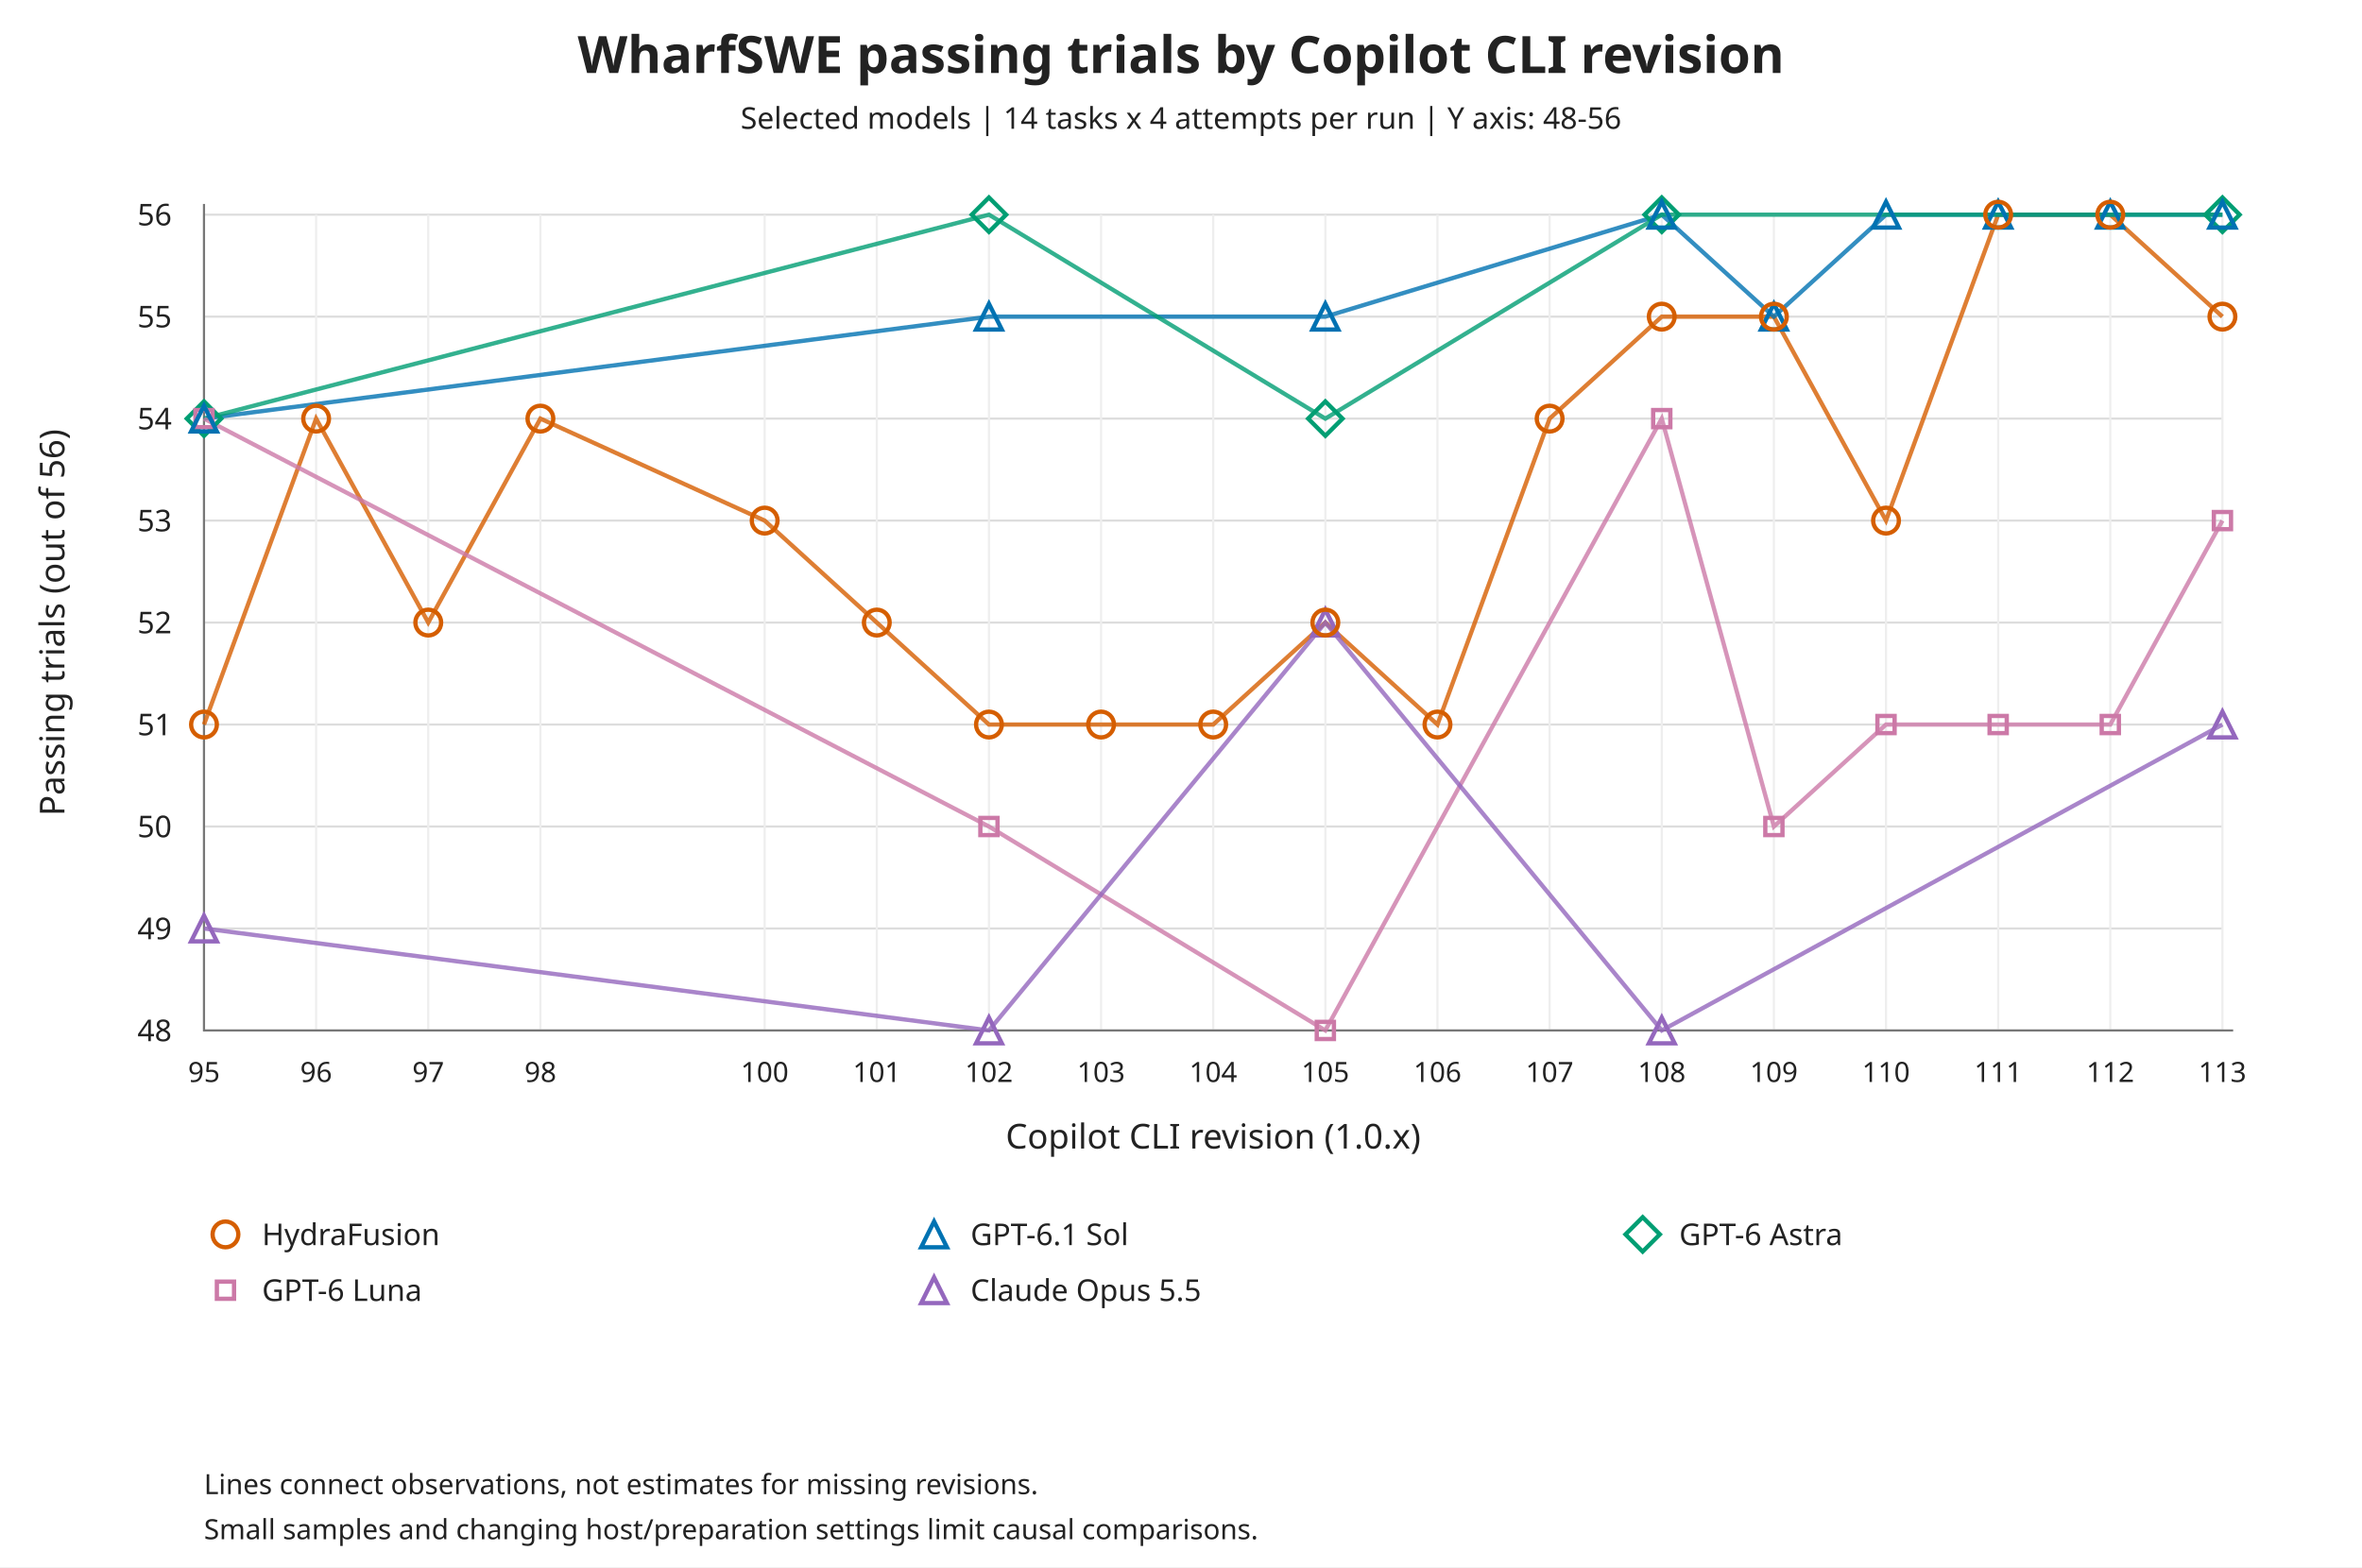
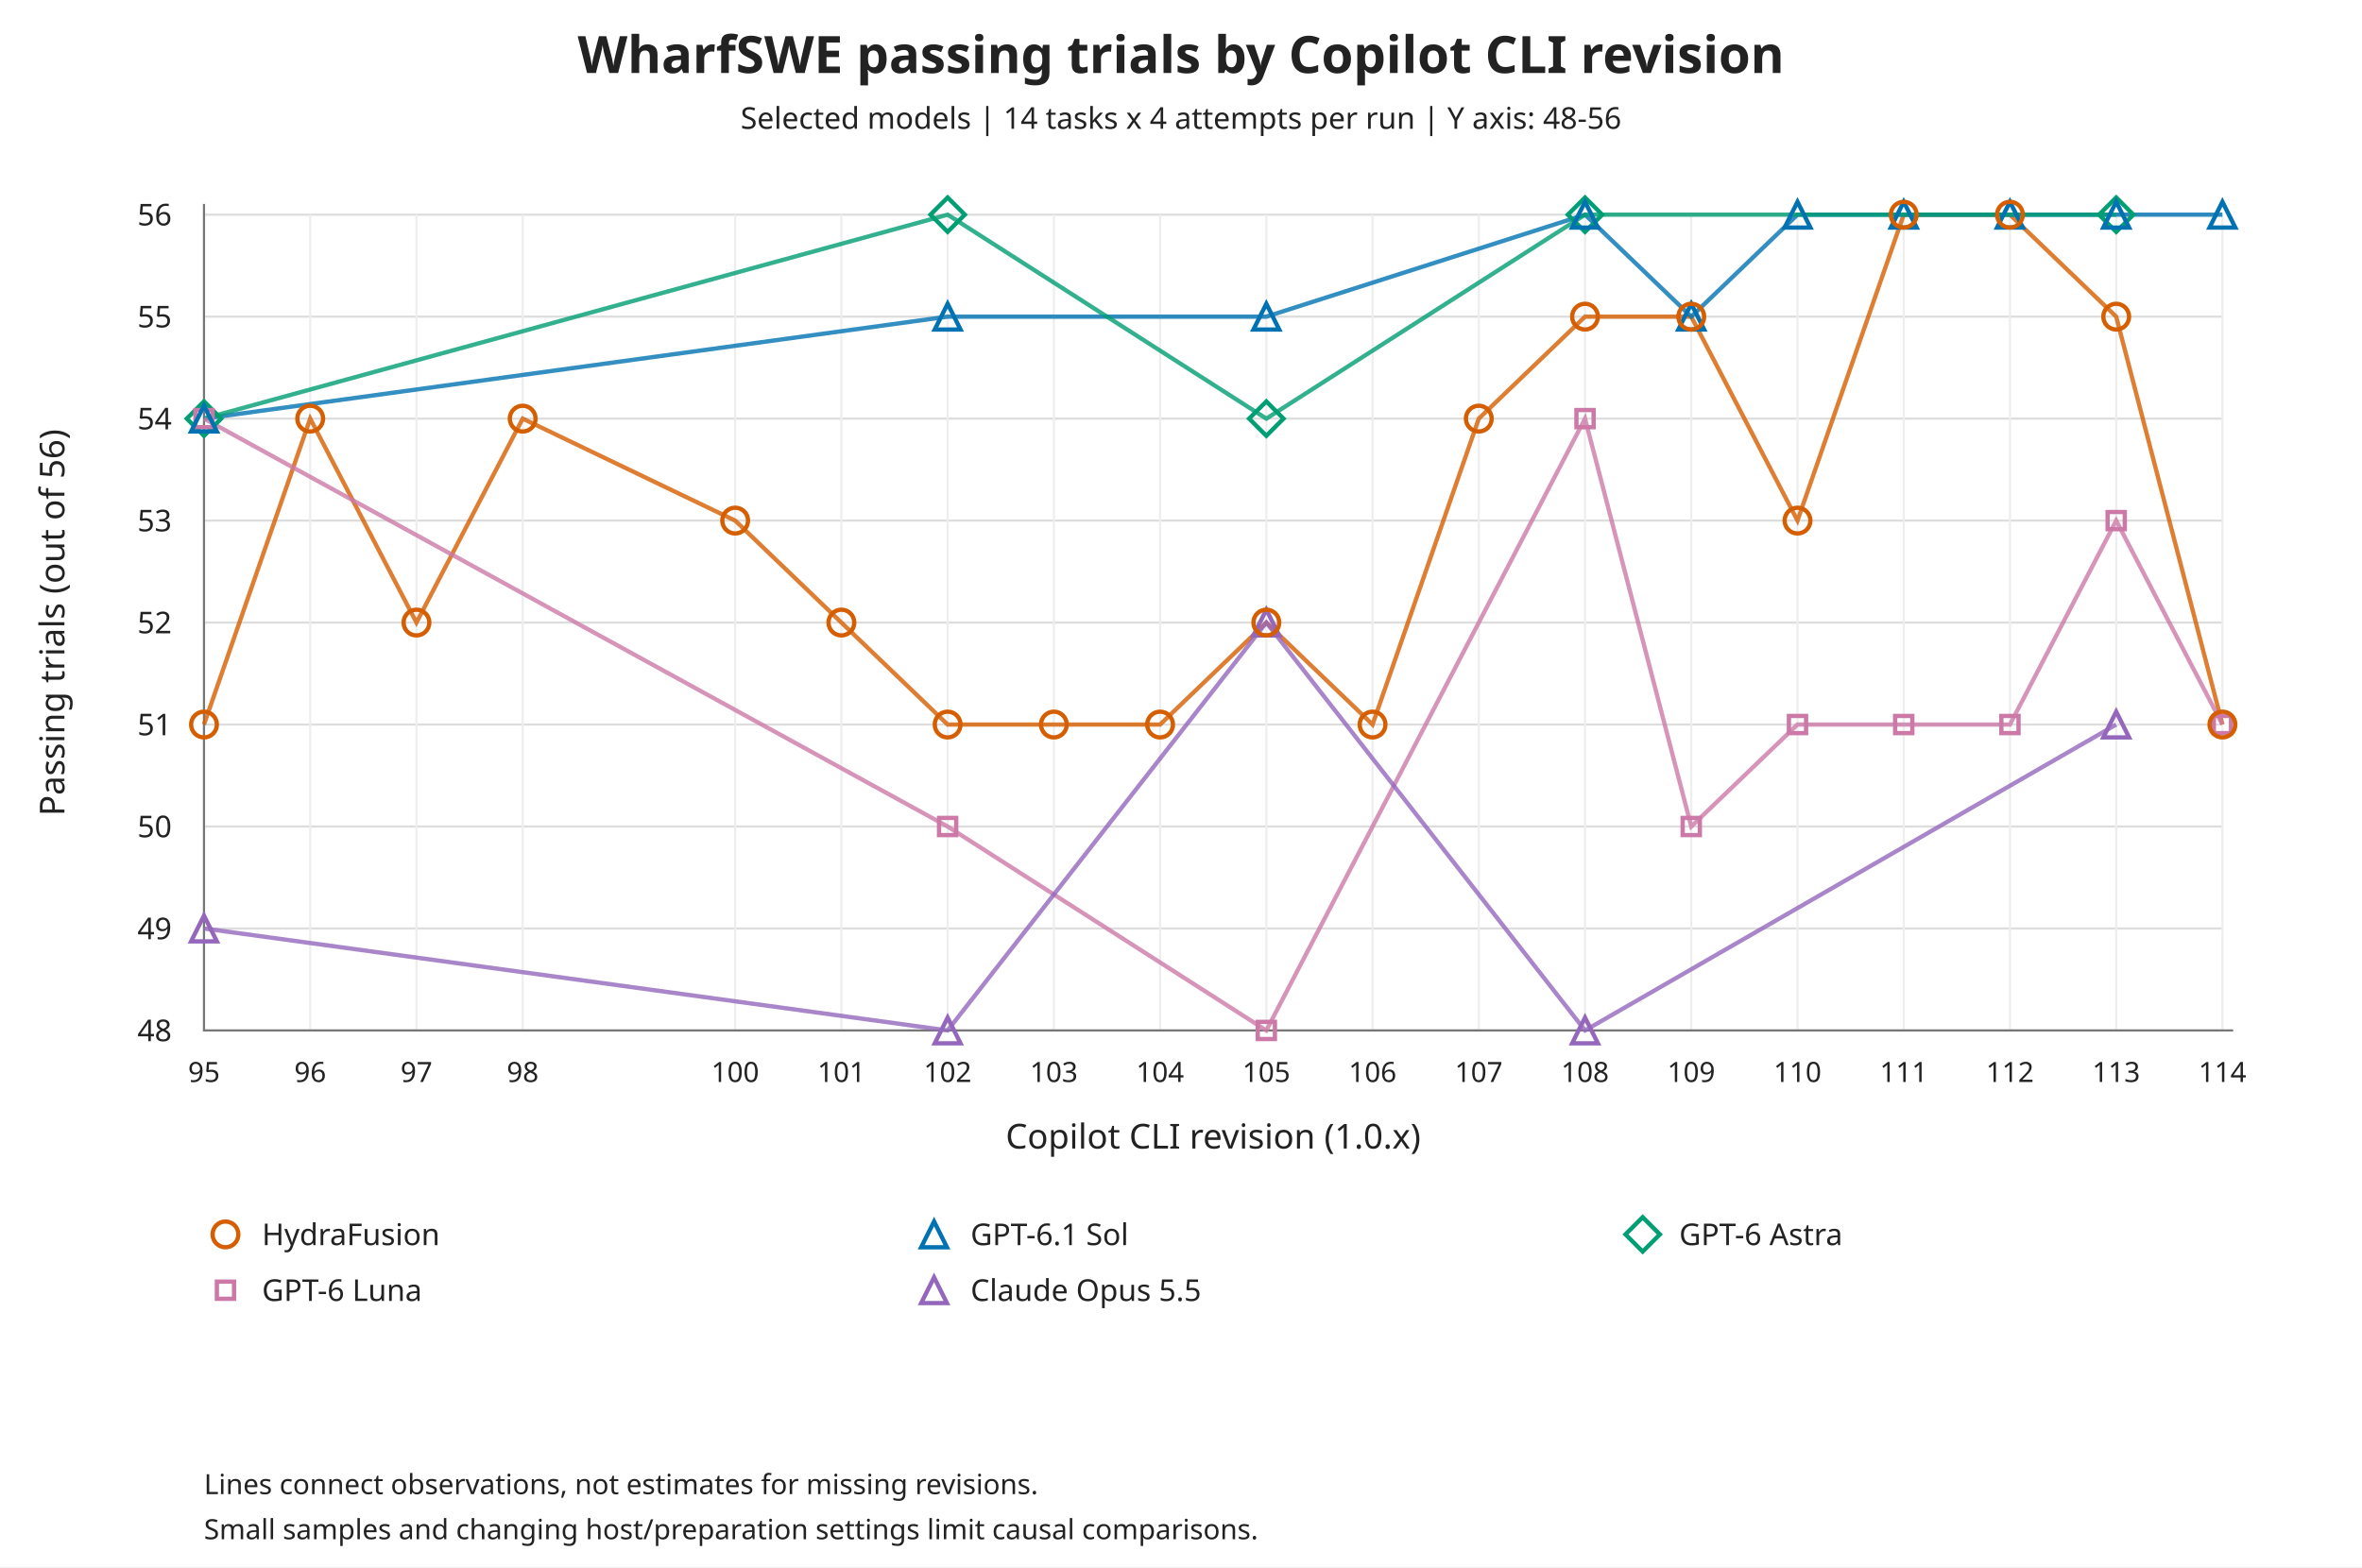
<svg xmlns="http://www.w3.org/2000/svg" width="1100" height="730" viewBox="0 0 1100 730" role="img" aria-labelledby="title description">
  <rect width="1100" height="730" fill="white" />
  <g font-family="sans-serif" fill="#222222">
    <text x="550" y="34" text-anchor="middle" font-size="24" font-weight="bold">WharfSWE passing trials by Copilot CLI revision</text>
    <text x="550" y="60" text-anchor="middle" font-size="14">Selected models | 14 tasks x 4 attempts per run | Y axis: 48-56</text>
    <path d="M95 480.00H1035" stroke="#dddddd" />
    <text x="80" y="485.00" text-anchor="end" font-size="14">48</text>
    <path d="M95 432.50H1035" stroke="#dddddd" />
    <text x="80" y="437.50" text-anchor="end" font-size="14">49</text>
    <path d="M95 385.00H1035" stroke="#dddddd" />
    <text x="80" y="390.00" text-anchor="end" font-size="14">50</text>
    <path d="M95 337.50H1035" stroke="#dddddd" />
    <text x="80" y="342.50" text-anchor="end" font-size="14">51</text>
    <path d="M95 290.00H1035" stroke="#dddddd" />
    <text x="80" y="295.00" text-anchor="end" font-size="14">52</text>
    <path d="M95 242.50H1035" stroke="#dddddd" />
    <text x="80" y="247.50" text-anchor="end" font-size="14">53</text>
    <path d="M95 195.00H1035" stroke="#dddddd" />
    <text x="80" y="200.00" text-anchor="end" font-size="14">54</text>
    <path d="M95 147.50H1035" stroke="#dddddd" />
    <text x="80" y="152.50" text-anchor="end" font-size="14">55</text>
    <path d="M95 100.00H1035" stroke="#dddddd" />
    <text x="80" y="105.00" text-anchor="end" font-size="14">56</text>
    <path d="M95.00 100V480" stroke="#eeeeee" />
    <text x="95.00" y="504" text-anchor="middle" font-size="13">95</text>
-     <path d="M147.22 100V480" stroke="#eeeeee" />
-     <text x="147.22" y="504" text-anchor="middle" font-size="13">96</text>
-     <path d="M199.44 100V480" stroke="#eeeeee" />
-     <text x="199.44" y="504" text-anchor="middle" font-size="13">97</text>
-     <path d="M251.67 100V480" stroke="#eeeeee" />
-     <text x="251.67" y="504" text-anchor="middle" font-size="13">98</text>
-     <path d="M356.11 100V480" stroke="#eeeeee" />
-     <text x="356.11" y="504" text-anchor="middle" font-size="13">100</text>
-     <path d="M408.33 100V480" stroke="#eeeeee" />
-     <text x="408.33" y="504" text-anchor="middle" font-size="13">101</text>
-     <path d="M460.56 100V480" stroke="#eeeeee" />
-     <text x="460.56" y="504" text-anchor="middle" font-size="13">102</text>
-     <path d="M512.78 100V480" stroke="#eeeeee" />
-     <text x="512.78" y="504" text-anchor="middle" font-size="13">103</text>
-     <path d="M565.00 100V480" stroke="#eeeeee" />
-     <text x="565.00" y="504" text-anchor="middle" font-size="13">104</text>
-     <path d="M617.22 100V480" stroke="#eeeeee" />
-     <text x="617.22" y="504" text-anchor="middle" font-size="13">105</text>
-     <path d="M669.44 100V480" stroke="#eeeeee" />
-     <text x="669.44" y="504" text-anchor="middle" font-size="13">106</text>
-     <path d="M721.67 100V480" stroke="#eeeeee" />
-     <text x="721.67" y="504" text-anchor="middle" font-size="13">107</text>
-     <path d="M773.89 100V480" stroke="#eeeeee" />
-     <text x="773.89" y="504" text-anchor="middle" font-size="13">108</text>
-     <path d="M826.11 100V480" stroke="#eeeeee" />
-     <text x="826.11" y="504" text-anchor="middle" font-size="13">109</text>
-     <path d="M878.33 100V480" stroke="#eeeeee" />
-     <text x="878.33" y="504" text-anchor="middle" font-size="13">110</text>
-     <path d="M930.56 100V480" stroke="#eeeeee" />
-     <text x="930.56" y="504" text-anchor="middle" font-size="13">111</text>
-     <path d="M982.78 100V480" stroke="#eeeeee" />
-     <text x="982.78" y="504" text-anchor="middle" font-size="13">112</text>
+     <path d="M144.47 100V480" stroke="#eeeeee" />
+     <text x="144.47" y="504" text-anchor="middle" font-size="13">96</text>
+     <path d="M193.95 100V480" stroke="#eeeeee" />
+     <text x="193.95" y="504" text-anchor="middle" font-size="13">97</text>
+     <path d="M243.42 100V480" stroke="#eeeeee" />
+     <text x="243.42" y="504" text-anchor="middle" font-size="13">98</text>
+     <path d="M342.37 100V480" stroke="#eeeeee" />
+     <text x="342.37" y="504" text-anchor="middle" font-size="13">100</text>
+     <path d="M391.84 100V480" stroke="#eeeeee" />
+     <text x="391.84" y="504" text-anchor="middle" font-size="13">101</text>
+     <path d="M441.32 100V480" stroke="#eeeeee" />
+     <text x="441.32" y="504" text-anchor="middle" font-size="13">102</text>
+     <path d="M490.79 100V480" stroke="#eeeeee" />
+     <text x="490.79" y="504" text-anchor="middle" font-size="13">103</text>
+     <path d="M540.26 100V480" stroke="#eeeeee" />
+     <text x="540.26" y="504" text-anchor="middle" font-size="13">104</text>
+     <path d="M589.74 100V480" stroke="#eeeeee" />
+     <text x="589.74" y="504" text-anchor="middle" font-size="13">105</text>
+     <path d="M639.21 100V480" stroke="#eeeeee" />
+     <text x="639.21" y="504" text-anchor="middle" font-size="13">106</text>
+     <path d="M688.68 100V480" stroke="#eeeeee" />
+     <text x="688.68" y="504" text-anchor="middle" font-size="13">107</text>
+     <path d="M738.16 100V480" stroke="#eeeeee" />
+     <text x="738.16" y="504" text-anchor="middle" font-size="13">108</text>
+     <path d="M787.63 100V480" stroke="#eeeeee" />
+     <text x="787.63" y="504" text-anchor="middle" font-size="13">109</text>
+     <path d="M837.11 100V480" stroke="#eeeeee" />
+     <text x="837.11" y="504" text-anchor="middle" font-size="13">110</text>
+     <path d="M886.58 100V480" stroke="#eeeeee" />
+     <text x="886.58" y="504" text-anchor="middle" font-size="13">111</text>
+     <path d="M936.05 100V480" stroke="#eeeeee" />
+     <text x="936.05" y="504" text-anchor="middle" font-size="13">112</text>
+     <path d="M985.53 100V480" stroke="#eeeeee" />
+     <text x="985.53" y="504" text-anchor="middle" font-size="13">113</text>
    <path d="M1035.00 100V480" stroke="#eeeeee" />
-     <text x="1035.00" y="504" text-anchor="middle" font-size="13">113</text>
+     <text x="1035.00" y="504" text-anchor="middle" font-size="13">114</text>
    <path d="M95 95V480H1040" fill="none" stroke="#777777" />
    <text x="565" y="535" text-anchor="middle" font-size="16">Copilot CLI revision (1.0.x)</text>
    <text transform="translate(30 290) rotate(-90)" text-anchor="middle" font-size="16">Passing trials (out of 56)</text>
-     <polyline data-model="hydrafusion" points="95.00,337.50 147.22,195.00 199.44,290.00 251.67,195.00 356.11,242.50 408.33,290.00 460.56,337.50 512.78,337.50 565.00,337.50 617.22,290.00 669.44,337.50 721.67,195.00 773.89,147.50 826.11,147.50 878.33,242.50 930.56,100.00 982.78,100.00 1035.00,147.50" fill="none" stroke="#d55e00" stroke-width="2" stroke-opacity="0.8" />
-     <polyline data-model="gpt-6.1-sol" points="95.00,195.00 460.56,147.50 617.22,147.50 773.89,100.00 826.11,147.50 878.33,100.00 930.56,100.00 982.78,100.00 1035.00,100.00" fill="none" stroke="#0072b2" stroke-width="2" stroke-opacity="0.8" />
-     <polyline data-model="gpt-6-astra" points="95.00,195.00 460.56,100.00 617.22,195.00 773.89,100.00 1035.00,100.00" fill="none" stroke="#009e73" stroke-width="2" stroke-opacity="0.8" />
-     <polyline data-model="gpt-6-luna" points="95.00,195.00 460.56,385.00 617.22,480.00 773.89,195.00 826.11,385.00 878.33,337.50 930.56,337.50 982.78,337.50 1035.00,242.50" fill="none" stroke="#cc79a7" stroke-width="2" stroke-opacity="0.8" />
-     <polyline data-model="claude-opus-5.5" points="95.00,432.50 460.56,480.00 617.22,290.00 773.89,480.00 1035.00,337.50" fill="none" stroke="#9467bd" stroke-width="2" stroke-opacity="0.8" />
-     <g data-arm="copilot-claude-opus-5.5-default-1.0.102" data-revision="102" data-passes="48" data-trials="56" data-metric="passes" data-value="48" data-costed-trials="56" transform="translate(460.56 480.00)">
-       <polygon points="0,-6 6,6 -6,6" fill="none" stroke="#9467bd" stroke-width="2" />
-     </g>
-     <g data-arm="copilot-claude-opus-5.5-default-1.0.105" data-revision="105" data-passes="52" data-trials="56" data-metric="passes" data-value="52" data-costed-trials="56" transform="translate(617.22 290.00)">
-       <polygon points="0,-6 6,6 -6,6" fill="none" stroke="#9467bd" stroke-width="2" />
-     </g>
-     <g data-arm="copilot-claude-opus-5.5-default-1.0.108" data-revision="108" data-passes="48" data-trials="56" data-metric="passes" data-value="48" data-costed-trials="56" transform="translate(773.89 480.00)">
-       <polygon points="0,-6 6,6 -6,6" fill="none" stroke="#9467bd" stroke-width="2" />
-     </g>
-     <g data-arm="copilot-claude-opus-5.5-default-1.0.113" data-revision="113" data-passes="51" data-trials="56" data-metric="passes" data-value="51" data-costed-trials="56" transform="translate(1035.00 337.50)">
+     <polyline data-model="hydrafusion" points="95.00,337.50 144.47,195.00 193.95,290.00 243.42,195.00 342.37,242.50 391.84,290.00 441.32,337.50 490.79,337.50 540.26,337.50 589.74,290.00 639.21,337.50 688.68,195.00 738.16,147.50 787.63,147.50 837.11,242.50 886.58,100.00 936.05,100.00 985.53,147.50 1035.00,337.50" fill="none" stroke="#d55e00" stroke-width="2" stroke-opacity="0.8" />
+     <polyline data-model="gpt-6.1-sol" points="95.00,195.00 441.32,147.50 589.74,147.50 738.16,100.00 787.63,147.50 837.11,100.00 886.58,100.00 936.05,100.00 985.53,100.00 1035.00,100.00" fill="none" stroke="#0072b2" stroke-width="2" stroke-opacity="0.8" />
+     <polyline data-model="gpt-6-astra" points="95.00,195.00 441.32,100.00 589.74,195.00 738.16,100.00 985.53,100.00" fill="none" stroke="#009e73" stroke-width="2" stroke-opacity="0.8" />
+     <polyline data-model="gpt-6-luna" points="95.00,195.00 441.32,385.00 589.74,480.00 738.16,195.00 787.63,385.00 837.11,337.50 886.58,337.50 936.05,337.50 985.53,242.50 1035.00,337.50" fill="none" stroke="#cc79a7" stroke-width="2" stroke-opacity="0.8" />
+     <polyline data-model="claude-opus-5.5" points="95.00,432.50 441.32,480.00 589.74,290.00 738.16,480.00 985.53,337.50" fill="none" stroke="#9467bd" stroke-width="2" stroke-opacity="0.8" />
+     <g data-arm="copilot-claude-opus-5.5-default-1.0.102" data-revision="102" data-passes="48" data-trials="56" data-metric="passes" data-value="48" data-costed-trials="56" transform="translate(441.32 480.00)">
+       <polygon points="0,-6 6,6 -6,6" fill="none" stroke="#9467bd" stroke-width="2" />
+     </g>
+     <g data-arm="copilot-claude-opus-5.5-default-1.0.105" data-revision="105" data-passes="52" data-trials="56" data-metric="passes" data-value="52" data-costed-trials="56" transform="translate(589.74 290.00)">
+       <polygon points="0,-6 6,6 -6,6" fill="none" stroke="#9467bd" stroke-width="2" />
+     </g>
+     <g data-arm="copilot-claude-opus-5.5-default-1.0.108" data-revision="108" data-passes="48" data-trials="56" data-metric="passes" data-value="48" data-costed-trials="56" transform="translate(738.16 480.00)">
+       <polygon points="0,-6 6,6 -6,6" fill="none" stroke="#9467bd" stroke-width="2" />
+     </g>
+     <g data-arm="copilot-claude-opus-5.5-default-1.0.113" data-revision="113" data-passes="51" data-trials="56" data-metric="passes" data-value="51" data-costed-trials="56" transform="translate(985.53 337.50)">
      <polygon points="0,-6 6,6 -6,6" fill="none" stroke="#9467bd" stroke-width="2" />
    </g>
    <g data-arm="copilot-claude-opus-5.5-default-1.0.95" data-revision="95" data-passes="49" data-trials="56" data-metric="passes" data-value="49" data-costed-trials="56" transform="translate(95.00 432.50)">
      <polygon points="0,-6 6,6 -6,6" fill="none" stroke="#9467bd" stroke-width="2" />
    </g>
-     <g data-arm="copilot-gpt-6-astra-default-1.0.102" data-revision="102" data-passes="56" data-trials="56" data-metric="passes" data-value="56" data-costed-trials="56" transform="translate(460.56 100.00)">
-       <polygon points="0,-8 8,0 0,8 -8,0" fill="none" stroke="#009e73" stroke-width="2" />
-     </g>
-     <g data-arm="copilot-gpt-6-astra-default-1.0.105" data-revision="105" data-passes="54" data-trials="56" data-metric="passes" data-value="54" data-costed-trials="56" transform="translate(617.22 195.00)">
-       <polygon points="0,-8 8,0 0,8 -8,0" fill="none" stroke="#009e73" stroke-width="2" />
-     </g>
-     <g data-arm="copilot-gpt-6-astra-default-1.0.108" data-revision="108" data-passes="56" data-trials="56" data-metric="passes" data-value="56" data-costed-trials="56" transform="translate(773.89 100.00)">
-       <polygon points="0,-8 8,0 0,8 -8,0" fill="none" stroke="#009e73" stroke-width="2" />
-     </g>
-     <g data-arm="copilot-gpt-6-astra-default-1.0.113" data-revision="113" data-passes="56" data-trials="56" data-metric="passes" data-value="56" data-costed-trials="56" transform="translate(1035.00 100.00)">
+     <g data-arm="copilot-gpt-6-astra-default-1.0.102" data-revision="102" data-passes="56" data-trials="56" data-metric="passes" data-value="56" data-costed-trials="56" transform="translate(441.32 100.00)">
+       <polygon points="0,-8 8,0 0,8 -8,0" fill="none" stroke="#009e73" stroke-width="2" />
+     </g>
+     <g data-arm="copilot-gpt-6-astra-default-1.0.105" data-revision="105" data-passes="54" data-trials="56" data-metric="passes" data-value="54" data-costed-trials="56" transform="translate(589.74 195.00)">
+       <polygon points="0,-8 8,0 0,8 -8,0" fill="none" stroke="#009e73" stroke-width="2" />
+     </g>
+     <g data-arm="copilot-gpt-6-astra-default-1.0.108" data-revision="108" data-passes="56" data-trials="56" data-metric="passes" data-value="56" data-costed-trials="56" transform="translate(738.16 100.00)">
+       <polygon points="0,-8 8,0 0,8 -8,0" fill="none" stroke="#009e73" stroke-width="2" />
+     </g>
+     <g data-arm="copilot-gpt-6-astra-default-1.0.113" data-revision="113" data-passes="56" data-trials="56" data-metric="passes" data-value="56" data-costed-trials="56" transform="translate(985.53 100.00)">
      <polygon points="0,-8 8,0 0,8 -8,0" fill="none" stroke="#009e73" stroke-width="2" />
    </g>
    <g data-arm="copilot-gpt-6-astra-default-1.0.95" data-revision="95" data-passes="54" data-trials="56" data-metric="passes" data-value="54" data-costed-trials="56" transform="translate(95.00 195.00)">
      <polygon points="0,-8 8,0 0,8 -8,0" fill="none" stroke="#009e73" stroke-width="2" />
    </g>
-     <g data-arm="copilot-gpt-6-luna-default-1.0.102" data-revision="102" data-passes="50" data-trials="56" data-metric="passes" data-value="50" data-costed-trials="56" transform="translate(460.56 385.00)">
-       <rect x="-4" y="-4" width="8" height="8" fill="none" stroke="#cc79a7" stroke-width="2" />
-     </g>
-     <g data-arm="copilot-gpt-6-luna-default-1.0.105" data-revision="105" data-passes="48" data-trials="56" data-metric="passes" data-value="48" data-costed-trials="56" transform="translate(617.22 480.00)">
-       <rect x="-4" y="-4" width="8" height="8" fill="none" stroke="#cc79a7" stroke-width="2" />
-     </g>
-     <g data-arm="copilot-gpt-6-luna-default-1.0.108" data-revision="108" data-passes="54" data-trials="56" data-metric="passes" data-value="54" data-costed-trials="56" transform="translate(773.89 195.00)">
-       <rect x="-4" y="-4" width="8" height="8" fill="none" stroke="#cc79a7" stroke-width="2" />
-     </g>
-     <g data-arm="copilot-gpt-6-luna-default-1.0.109" data-revision="109" data-passes="50" data-trials="56" data-metric="passes" data-value="50" data-costed-trials="56" transform="translate(826.11 385.00)">
-       <rect x="-4" y="-4" width="8" height="8" fill="none" stroke="#cc79a7" stroke-width="2" />
-     </g>
-     <g data-arm="copilot-gpt-6-luna-default-1.0.110" data-revision="110" data-passes="51" data-trials="56" data-metric="passes" data-value="51" data-costed-trials="56" transform="translate(878.33 337.50)">
-       <rect x="-4" y="-4" width="8" height="8" fill="none" stroke="#cc79a7" stroke-width="2" />
-     </g>
-     <g data-arm="copilot-gpt-6-luna-default-1.0.111" data-revision="111" data-passes="51" data-trials="56" data-metric="passes" data-value="51" data-costed-trials="56" transform="translate(930.56 337.50)">
-       <rect x="-4" y="-4" width="8" height="8" fill="none" stroke="#cc79a7" stroke-width="2" />
-     </g>
-     <g data-arm="copilot-gpt-6-luna-default-1.0.112" data-revision="112" data-passes="51" data-trials="56" data-metric="passes" data-value="51" data-costed-trials="56" transform="translate(982.78 337.50)">
-       <rect x="-4" y="-4" width="8" height="8" fill="none" stroke="#cc79a7" stroke-width="2" />
-     </g>
-     <g data-arm="copilot-gpt-6-luna-default-1.0.113" data-revision="113" data-passes="53" data-trials="56" data-metric="passes" data-value="53" data-costed-trials="56" transform="translate(1035.00 242.50)">
+     <g data-arm="copilot-gpt-6-luna-default-1.0.102" data-revision="102" data-passes="50" data-trials="56" data-metric="passes" data-value="50" data-costed-trials="56" transform="translate(441.32 385.00)">
+       <rect x="-4" y="-4" width="8" height="8" fill="none" stroke="#cc79a7" stroke-width="2" />
+     </g>
+     <g data-arm="copilot-gpt-6-luna-default-1.0.105" data-revision="105" data-passes="48" data-trials="56" data-metric="passes" data-value="48" data-costed-trials="56" transform="translate(589.74 480.00)">
+       <rect x="-4" y="-4" width="8" height="8" fill="none" stroke="#cc79a7" stroke-width="2" />
+     </g>
+     <g data-arm="copilot-gpt-6-luna-default-1.0.108" data-revision="108" data-passes="54" data-trials="56" data-metric="passes" data-value="54" data-costed-trials="56" transform="translate(738.16 195.00)">
+       <rect x="-4" y="-4" width="8" height="8" fill="none" stroke="#cc79a7" stroke-width="2" />
+     </g>
+     <g data-arm="copilot-gpt-6-luna-default-1.0.109" data-revision="109" data-passes="50" data-trials="56" data-metric="passes" data-value="50" data-costed-trials="56" transform="translate(787.63 385.00)">
+       <rect x="-4" y="-4" width="8" height="8" fill="none" stroke="#cc79a7" stroke-width="2" />
+     </g>
+     <g data-arm="copilot-gpt-6-luna-default-1.0.110" data-revision="110" data-passes="51" data-trials="56" data-metric="passes" data-value="51" data-costed-trials="56" transform="translate(837.11 337.50)">
+       <rect x="-4" y="-4" width="8" height="8" fill="none" stroke="#cc79a7" stroke-width="2" />
+     </g>
+     <g data-arm="copilot-gpt-6-luna-default-1.0.111" data-revision="111" data-passes="51" data-trials="56" data-metric="passes" data-value="51" data-costed-trials="56" transform="translate(886.58 337.50)">
+       <rect x="-4" y="-4" width="8" height="8" fill="none" stroke="#cc79a7" stroke-width="2" />
+     </g>
+     <g data-arm="copilot-gpt-6-luna-default-1.0.112" data-revision="112" data-passes="51" data-trials="56" data-metric="passes" data-value="51" data-costed-trials="56" transform="translate(936.05 337.50)">
+       <rect x="-4" y="-4" width="8" height="8" fill="none" stroke="#cc79a7" stroke-width="2" />
+     </g>
+     <g data-arm="copilot-gpt-6-luna-default-1.0.113" data-revision="113" data-passes="53" data-trials="56" data-metric="passes" data-value="53" data-costed-trials="56" transform="translate(985.53 242.50)">
+       <rect x="-4" y="-4" width="8" height="8" fill="none" stroke="#cc79a7" stroke-width="2" />
+     </g>
+     <g data-arm="copilot-gpt-6-luna-default-1.0.114" data-revision="114" data-passes="51" data-trials="56" data-metric="passes" data-value="51" data-costed-trials="56" transform="translate(1035.00 337.50)">
      <rect x="-4" y="-4" width="8" height="8" fill="none" stroke="#cc79a7" stroke-width="2" />
    </g>
    <g data-arm="copilot-gpt-6-luna-default-1.0.95" data-revision="95" data-passes="54" data-trials="56" data-metric="passes" data-value="54" data-costed-trials="56" transform="translate(95.00 195.00)">
      <rect x="-4" y="-4" width="8" height="8" fill="none" stroke="#cc79a7" stroke-width="2" />
    </g>
-     <g data-arm="copilot-gpt-6.1-sol-default-1.0.102" data-revision="102" data-passes="55" data-trials="56" data-metric="passes" data-value="55" data-costed-trials="56" transform="translate(460.56 147.50)">
-       <polygon points="0,-6 6,6 -6,6" fill="none" stroke="#0072b2" stroke-width="2" />
-     </g>
-     <g data-arm="copilot-gpt-6.1-sol-default-1.0.105" data-revision="105" data-passes="55" data-trials="56" data-metric="passes" data-value="55" data-costed-trials="56" transform="translate(617.22 147.50)">
-       <polygon points="0,-6 6,6 -6,6" fill="none" stroke="#0072b2" stroke-width="2" />
-     </g>
-     <g data-arm="copilot-gpt-6.1-sol-default-1.0.108" data-revision="108" data-passes="56" data-trials="56" data-metric="passes" data-value="56" data-costed-trials="56" transform="translate(773.89 100.00)">
-       <polygon points="0,-6 6,6 -6,6" fill="none" stroke="#0072b2" stroke-width="2" />
-     </g>
-     <g data-arm="copilot-gpt-6.1-sol-default-1.0.109" data-revision="109" data-passes="55" data-trials="56" data-metric="passes" data-value="55" data-costed-trials="56" transform="translate(826.11 147.50)">
-       <polygon points="0,-6 6,6 -6,6" fill="none" stroke="#0072b2" stroke-width="2" />
-     </g>
-     <g data-arm="copilot-gpt-6.1-sol-default-1.0.110" data-revision="110" data-passes="56" data-trials="56" data-metric="passes" data-value="56" data-costed-trials="56" transform="translate(878.33 100.00)">
-       <polygon points="0,-6 6,6 -6,6" fill="none" stroke="#0072b2" stroke-width="2" />
-     </g>
-     <g data-arm="copilot-gpt-6.1-sol-default-1.0.111" data-revision="111" data-passes="56" data-trials="56" data-metric="passes" data-value="56" data-costed-trials="56" transform="translate(930.56 100.00)">
-       <polygon points="0,-6 6,6 -6,6" fill="none" stroke="#0072b2" stroke-width="2" />
-     </g>
-     <g data-arm="copilot-gpt-6.1-sol-default-1.0.112" data-revision="112" data-passes="56" data-trials="56" data-metric="passes" data-value="56" data-costed-trials="56" transform="translate(982.78 100.00)">
-       <polygon points="0,-6 6,6 -6,6" fill="none" stroke="#0072b2" stroke-width="2" />
-     </g>
-     <g data-arm="copilot-gpt-6.1-sol-default-1.0.113" data-revision="113" data-passes="56" data-trials="56" data-metric="passes" data-value="56" data-costed-trials="56" transform="translate(1035.00 100.00)">
+     <g data-arm="copilot-gpt-6.1-sol-default-1.0.102" data-revision="102" data-passes="55" data-trials="56" data-metric="passes" data-value="55" data-costed-trials="56" transform="translate(441.32 147.50)">
+       <polygon points="0,-6 6,6 -6,6" fill="none" stroke="#0072b2" stroke-width="2" />
+     </g>
+     <g data-arm="copilot-gpt-6.1-sol-default-1.0.105" data-revision="105" data-passes="55" data-trials="56" data-metric="passes" data-value="55" data-costed-trials="56" transform="translate(589.74 147.50)">
+       <polygon points="0,-6 6,6 -6,6" fill="none" stroke="#0072b2" stroke-width="2" />
+     </g>
+     <g data-arm="copilot-gpt-6.1-sol-default-1.0.108" data-revision="108" data-passes="56" data-trials="56" data-metric="passes" data-value="56" data-costed-trials="56" transform="translate(738.16 100.00)">
+       <polygon points="0,-6 6,6 -6,6" fill="none" stroke="#0072b2" stroke-width="2" />
+     </g>
+     <g data-arm="copilot-gpt-6.1-sol-default-1.0.109" data-revision="109" data-passes="55" data-trials="56" data-metric="passes" data-value="55" data-costed-trials="56" transform="translate(787.63 147.50)">
+       <polygon points="0,-6 6,6 -6,6" fill="none" stroke="#0072b2" stroke-width="2" />
+     </g>
+     <g data-arm="copilot-gpt-6.1-sol-default-1.0.110" data-revision="110" data-passes="56" data-trials="56" data-metric="passes" data-value="56" data-costed-trials="56" transform="translate(837.11 100.00)">
+       <polygon points="0,-6 6,6 -6,6" fill="none" stroke="#0072b2" stroke-width="2" />
+     </g>
+     <g data-arm="copilot-gpt-6.1-sol-default-1.0.111" data-revision="111" data-passes="56" data-trials="56" data-metric="passes" data-value="56" data-costed-trials="56" transform="translate(886.58 100.00)">
+       <polygon points="0,-6 6,6 -6,6" fill="none" stroke="#0072b2" stroke-width="2" />
+     </g>
+     <g data-arm="copilot-gpt-6.1-sol-default-1.0.112" data-revision="112" data-passes="56" data-trials="56" data-metric="passes" data-value="56" data-costed-trials="56" transform="translate(936.05 100.00)">
+       <polygon points="0,-6 6,6 -6,6" fill="none" stroke="#0072b2" stroke-width="2" />
+     </g>
+     <g data-arm="copilot-gpt-6.1-sol-default-1.0.113" data-revision="113" data-passes="56" data-trials="56" data-metric="passes" data-value="56" data-costed-trials="56" transform="translate(985.53 100.00)">
+       <polygon points="0,-6 6,6 -6,6" fill="none" stroke="#0072b2" stroke-width="2" />
+     </g>
+     <g data-arm="copilot-gpt-6.1-sol-default-1.0.114" data-revision="114" data-passes="56" data-trials="56" data-metric="passes" data-value="56" data-costed-trials="56" transform="translate(1035.00 100.00)">
      <polygon points="0,-6 6,6 -6,6" fill="none" stroke="#0072b2" stroke-width="2" />
    </g>
    <g data-arm="copilot-gpt-6.1-sol-default-1.0.95" data-revision="95" data-passes="54" data-trials="56" data-metric="passes" data-value="54" data-costed-trials="56" transform="translate(95.00 195.00)">
      <polygon points="0,-6 6,6 -6,6" fill="none" stroke="#0072b2" stroke-width="2" />
    </g>
-     <g data-arm="copilot-hydrafusion-default-1.0.100" data-revision="100" data-passes="53" data-trials="56" data-metric="passes" data-value="53" data-costed-trials="56" transform="translate(356.11 242.50)">
-       <circle r="6" fill="none" stroke="#d55e00" stroke-width="2" />
-     </g>
-     <g data-arm="copilot-hydrafusion-default-1.0.101" data-revision="101" data-passes="52" data-trials="56" data-metric="passes" data-value="52" data-costed-trials="56" transform="translate(408.33 290.00)">
-       <circle r="6" fill="none" stroke="#d55e00" stroke-width="2" />
-     </g>
-     <g data-arm="copilot-hydrafusion-default-1.0.102" data-revision="102" data-passes="51" data-trials="56" data-metric="passes" data-value="51" data-costed-trials="56" transform="translate(460.56 337.50)">
-       <circle r="6" fill="none" stroke="#d55e00" stroke-width="2" />
-     </g>
-     <g data-arm="copilot-hydrafusion-default-1.0.103" data-revision="103" data-passes="51" data-trials="56" data-metric="passes" data-value="51" data-costed-trials="56" transform="translate(512.78 337.50)">
-       <circle r="6" fill="none" stroke="#d55e00" stroke-width="2" />
-     </g>
-     <g data-arm="copilot-hydrafusion-default-1.0.104" data-revision="104" data-passes="51" data-trials="56" data-metric="passes" data-value="51" data-costed-trials="56" transform="translate(565.00 337.50)">
-       <circle r="6" fill="none" stroke="#d55e00" stroke-width="2" />
-     </g>
-     <g data-arm="copilot-hydrafusion-default-1.0.105" data-revision="105" data-passes="52" data-trials="56" data-metric="passes" data-value="52" data-costed-trials="56" transform="translate(617.22 290.00)">
-       <circle r="6" fill="none" stroke="#d55e00" stroke-width="2" />
-     </g>
-     <g data-arm="copilot-hydrafusion-default-1.0.106" data-revision="106" data-passes="51" data-trials="56" data-metric="passes" data-value="51" data-costed-trials="56" transform="translate(669.44 337.50)">
-       <circle r="6" fill="none" stroke="#d55e00" stroke-width="2" />
-     </g>
-     <g data-arm="copilot-hydrafusion-default-1.0.107" data-revision="107" data-passes="54" data-trials="56" data-metric="passes" data-value="54" data-costed-trials="56" transform="translate(721.67 195.00)">
-       <circle r="6" fill="none" stroke="#d55e00" stroke-width="2" />
-     </g>
-     <g data-arm="copilot-hydrafusion-default-1.0.108" data-revision="108" data-passes="55" data-trials="56" data-metric="passes" data-value="55" data-costed-trials="56" transform="translate(773.89 147.50)">
-       <circle r="6" fill="none" stroke="#d55e00" stroke-width="2" />
-     </g>
-     <g data-arm="copilot-hydrafusion-default-1.0.109" data-revision="109" data-passes="55" data-trials="56" data-metric="passes" data-value="55" data-costed-trials="56" transform="translate(826.11 147.50)">
-       <circle r="6" fill="none" stroke="#d55e00" stroke-width="2" />
-     </g>
-     <g data-arm="copilot-hydrafusion-default-1.0.110" data-revision="110" data-passes="53" data-trials="56" data-metric="passes" data-value="53" data-costed-trials="56" transform="translate(878.33 242.50)">
-       <circle r="6" fill="none" stroke="#d55e00" stroke-width="2" />
-     </g>
-     <g data-arm="copilot-hydrafusion-default-1.0.111" data-revision="111" data-passes="56" data-trials="56" data-metric="passes" data-value="56" data-costed-trials="56" transform="translate(930.56 100.00)">
-       <circle r="6" fill="none" stroke="#d55e00" stroke-width="2" />
-     </g>
-     <g data-arm="copilot-hydrafusion-default-1.0.112" data-revision="112" data-passes="56" data-trials="56" data-metric="passes" data-value="56" data-costed-trials="56" transform="translate(982.78 100.00)">
-       <circle r="6" fill="none" stroke="#d55e00" stroke-width="2" />
-     </g>
-     <g data-arm="copilot-hydrafusion-default-1.0.113" data-revision="113" data-passes="55" data-trials="56" data-metric="passes" data-value="55" data-costed-trials="56" transform="translate(1035.00 147.50)">
+     <g data-arm="copilot-hydrafusion-default-1.0.100" data-revision="100" data-passes="53" data-trials="56" data-metric="passes" data-value="53" data-costed-trials="56" transform="translate(342.37 242.50)">
+       <circle r="6" fill="none" stroke="#d55e00" stroke-width="2" />
+     </g>
+     <g data-arm="copilot-hydrafusion-default-1.0.101" data-revision="101" data-passes="52" data-trials="56" data-metric="passes" data-value="52" data-costed-trials="56" transform="translate(391.84 290.00)">
+       <circle r="6" fill="none" stroke="#d55e00" stroke-width="2" />
+     </g>
+     <g data-arm="copilot-hydrafusion-default-1.0.102" data-revision="102" data-passes="51" data-trials="56" data-metric="passes" data-value="51" data-costed-trials="56" transform="translate(441.32 337.50)">
+       <circle r="6" fill="none" stroke="#d55e00" stroke-width="2" />
+     </g>
+     <g data-arm="copilot-hydrafusion-default-1.0.103" data-revision="103" data-passes="51" data-trials="56" data-metric="passes" data-value="51" data-costed-trials="56" transform="translate(490.79 337.50)">
+       <circle r="6" fill="none" stroke="#d55e00" stroke-width="2" />
+     </g>
+     <g data-arm="copilot-hydrafusion-default-1.0.104" data-revision="104" data-passes="51" data-trials="56" data-metric="passes" data-value="51" data-costed-trials="56" transform="translate(540.26 337.50)">
+       <circle r="6" fill="none" stroke="#d55e00" stroke-width="2" />
+     </g>
+     <g data-arm="copilot-hydrafusion-default-1.0.105" data-revision="105" data-passes="52" data-trials="56" data-metric="passes" data-value="52" data-costed-trials="56" transform="translate(589.74 290.00)">
+       <circle r="6" fill="none" stroke="#d55e00" stroke-width="2" />
+     </g>
+     <g data-arm="copilot-hydrafusion-default-1.0.106" data-revision="106" data-passes="51" data-trials="56" data-metric="passes" data-value="51" data-costed-trials="56" transform="translate(639.21 337.50)">
+       <circle r="6" fill="none" stroke="#d55e00" stroke-width="2" />
+     </g>
+     <g data-arm="copilot-hydrafusion-default-1.0.107" data-revision="107" data-passes="54" data-trials="56" data-metric="passes" data-value="54" data-costed-trials="56" transform="translate(688.68 195.00)">
+       <circle r="6" fill="none" stroke="#d55e00" stroke-width="2" />
+     </g>
+     <g data-arm="copilot-hydrafusion-default-1.0.108" data-revision="108" data-passes="55" data-trials="56" data-metric="passes" data-value="55" data-costed-trials="56" transform="translate(738.16 147.50)">
+       <circle r="6" fill="none" stroke="#d55e00" stroke-width="2" />
+     </g>
+     <g data-arm="copilot-hydrafusion-default-1.0.109" data-revision="109" data-passes="55" data-trials="56" data-metric="passes" data-value="55" data-costed-trials="56" transform="translate(787.63 147.50)">
+       <circle r="6" fill="none" stroke="#d55e00" stroke-width="2" />
+     </g>
+     <g data-arm="copilot-hydrafusion-default-1.0.110" data-revision="110" data-passes="53" data-trials="56" data-metric="passes" data-value="53" data-costed-trials="56" transform="translate(837.11 242.50)">
+       <circle r="6" fill="none" stroke="#d55e00" stroke-width="2" />
+     </g>
+     <g data-arm="copilot-hydrafusion-default-1.0.111" data-revision="111" data-passes="56" data-trials="56" data-metric="passes" data-value="56" data-costed-trials="56" transform="translate(886.58 100.00)">
+       <circle r="6" fill="none" stroke="#d55e00" stroke-width="2" />
+     </g>
+     <g data-arm="copilot-hydrafusion-default-1.0.112" data-revision="112" data-passes="56" data-trials="56" data-metric="passes" data-value="56" data-costed-trials="56" transform="translate(936.05 100.00)">
+       <circle r="6" fill="none" stroke="#d55e00" stroke-width="2" />
+     </g>
+     <g data-arm="copilot-hydrafusion-default-1.0.113" data-revision="113" data-passes="55" data-trials="56" data-metric="passes" data-value="55" data-costed-trials="56" transform="translate(985.53 147.50)">
+       <circle r="6" fill="none" stroke="#d55e00" stroke-width="2" />
+     </g>
+     <g data-arm="copilot-hydrafusion-default-1.0.114" data-revision="114" data-passes="51" data-trials="56" data-metric="passes" data-value="51" data-costed-trials="56" transform="translate(1035.00 337.50)">
      <circle r="6" fill="none" stroke="#d55e00" stroke-width="2" />
    </g>
    <g data-arm="copilot-hydrafusion-default-1.0.95" data-revision="95" data-passes="51" data-trials="56" data-metric="passes" data-value="51" data-costed-trials="56" transform="translate(95.00 337.50)">
      <circle r="6" fill="none" stroke="#d55e00" stroke-width="2" />
    </g>
-     <g data-arm="copilot-hydrafusion-default-1.0.96" data-revision="96" data-passes="54" data-trials="56" data-metric="passes" data-value="54" data-costed-trials="56" transform="translate(147.22 195.00)">
-       <circle r="6" fill="none" stroke="#d55e00" stroke-width="2" />
-     </g>
-     <g data-arm="copilot-hydrafusion-default-1.0.97" data-revision="97" data-passes="52" data-trials="56" data-metric="passes" data-value="52" data-costed-trials="56" transform="translate(199.44 290.00)">
-       <circle r="6" fill="none" stroke="#d55e00" stroke-width="2" />
-     </g>
-     <g data-arm="copilot-hydrafusion-default-1.0.98" data-revision="98" data-passes="54" data-trials="56" data-metric="passes" data-value="54" data-costed-trials="56" transform="translate(251.67 195.00)">
+     <g data-arm="copilot-hydrafusion-default-1.0.96" data-revision="96" data-passes="54" data-trials="56" data-metric="passes" data-value="54" data-costed-trials="56" transform="translate(144.47 195.00)">
+       <circle r="6" fill="none" stroke="#d55e00" stroke-width="2" />
+     </g>
+     <g data-arm="copilot-hydrafusion-default-1.0.97" data-revision="97" data-passes="52" data-trials="56" data-metric="passes" data-value="52" data-costed-trials="56" transform="translate(193.95 290.00)">
+       <circle r="6" fill="none" stroke="#d55e00" stroke-width="2" />
+     </g>
+     <g data-arm="copilot-hydrafusion-default-1.0.98" data-revision="98" data-passes="54" data-trials="56" data-metric="passes" data-value="54" data-costed-trials="56" transform="translate(243.42 195.00)">
      <circle r="6" fill="none" stroke="#d55e00" stroke-width="2" />
    </g>
    <g transform="translate(105 575)">
      <circle r="6" fill="none" stroke="#d55e00" stroke-width="2" />
    </g>
    <text x="122" y="580" font-size="14">HydraFusion</text>
    <g transform="translate(435 575)">
      <polygon points="0,-6 6,6 -6,6" fill="none" stroke="#0072b2" stroke-width="2" />
    </g>
    <text x="452" y="580" font-size="14">GPT-6.1 Sol</text>
    <g transform="translate(765 575)">
      <polygon points="0,-8 8,0 0,8 -8,0" fill="none" stroke="#009e73" stroke-width="2" />
    </g>
    <text x="782" y="580" font-size="14">GPT-6 Astra</text>
    <g transform="translate(105 601)">
      <rect x="-4" y="-4" width="8" height="8" fill="none" stroke="#cc79a7" stroke-width="2" />
    </g>
    <text x="122" y="606" font-size="14">GPT-6 Luna</text>
    <g transform="translate(435 601)">
      <polygon points="0,-6 6,6 -6,6" fill="none" stroke="#9467bd" stroke-width="2" />
    </g>
    <text x="452" y="606" font-size="14">Claude Opus 5.5</text>
    <text x="95" y="696" font-size="13">Lines connect observations, not estimates for missing revisions.</text>
    <text x="95" y="717" font-size="13">Small samples and changing host/preparation settings limit causal comparisons.</text>
  </g>
</svg>
